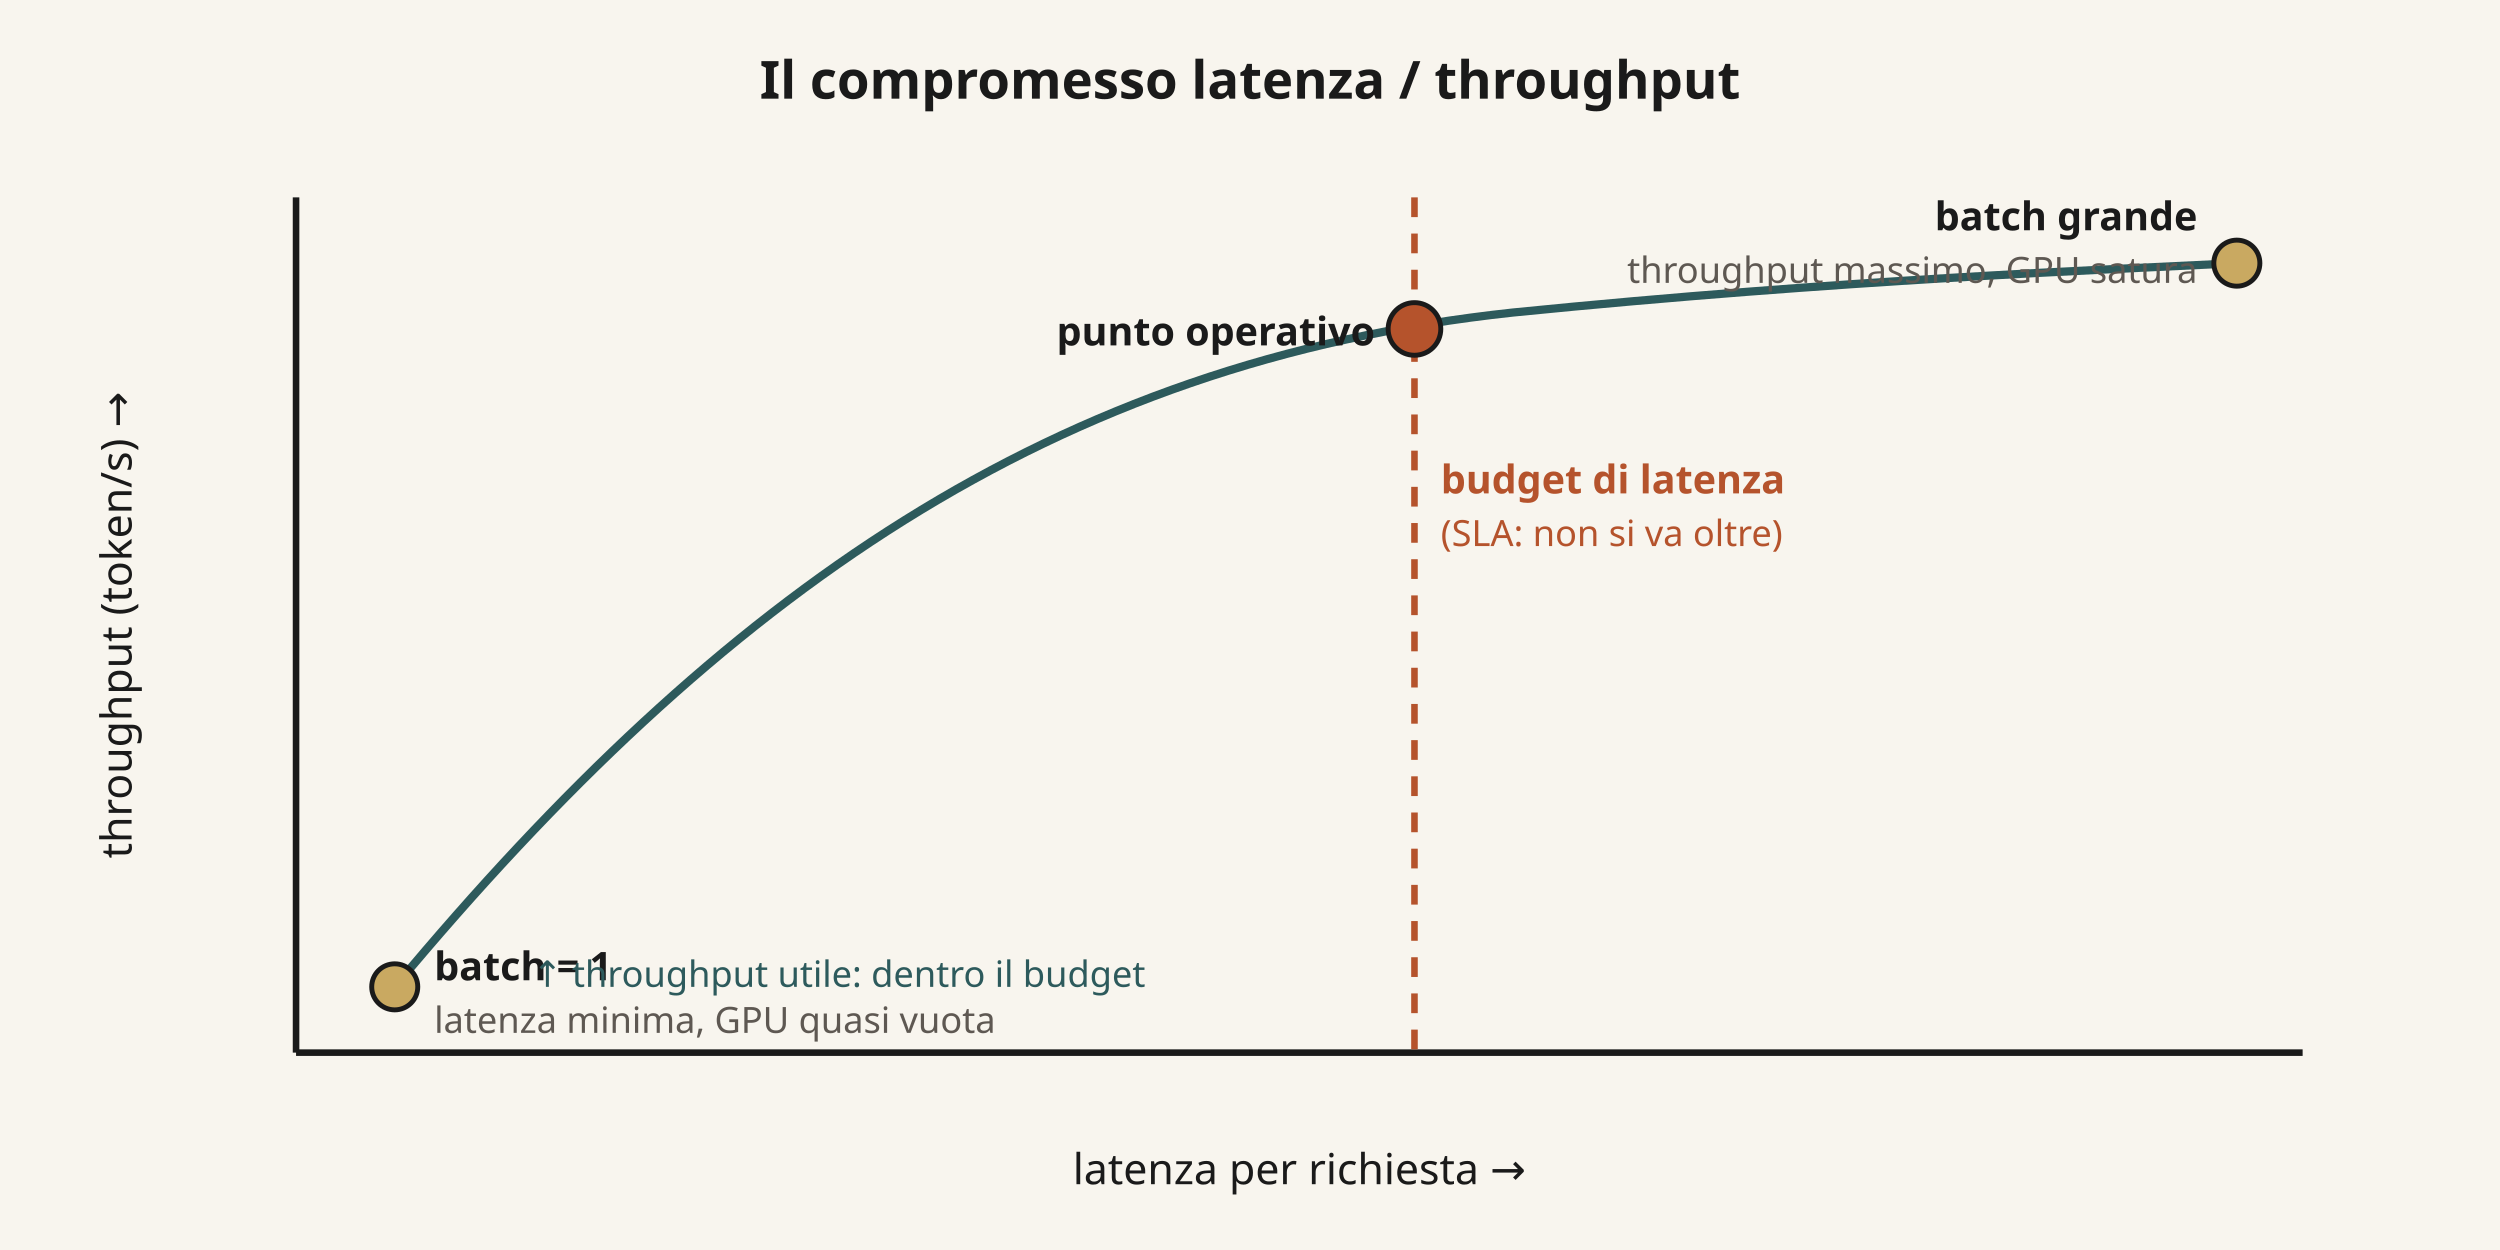
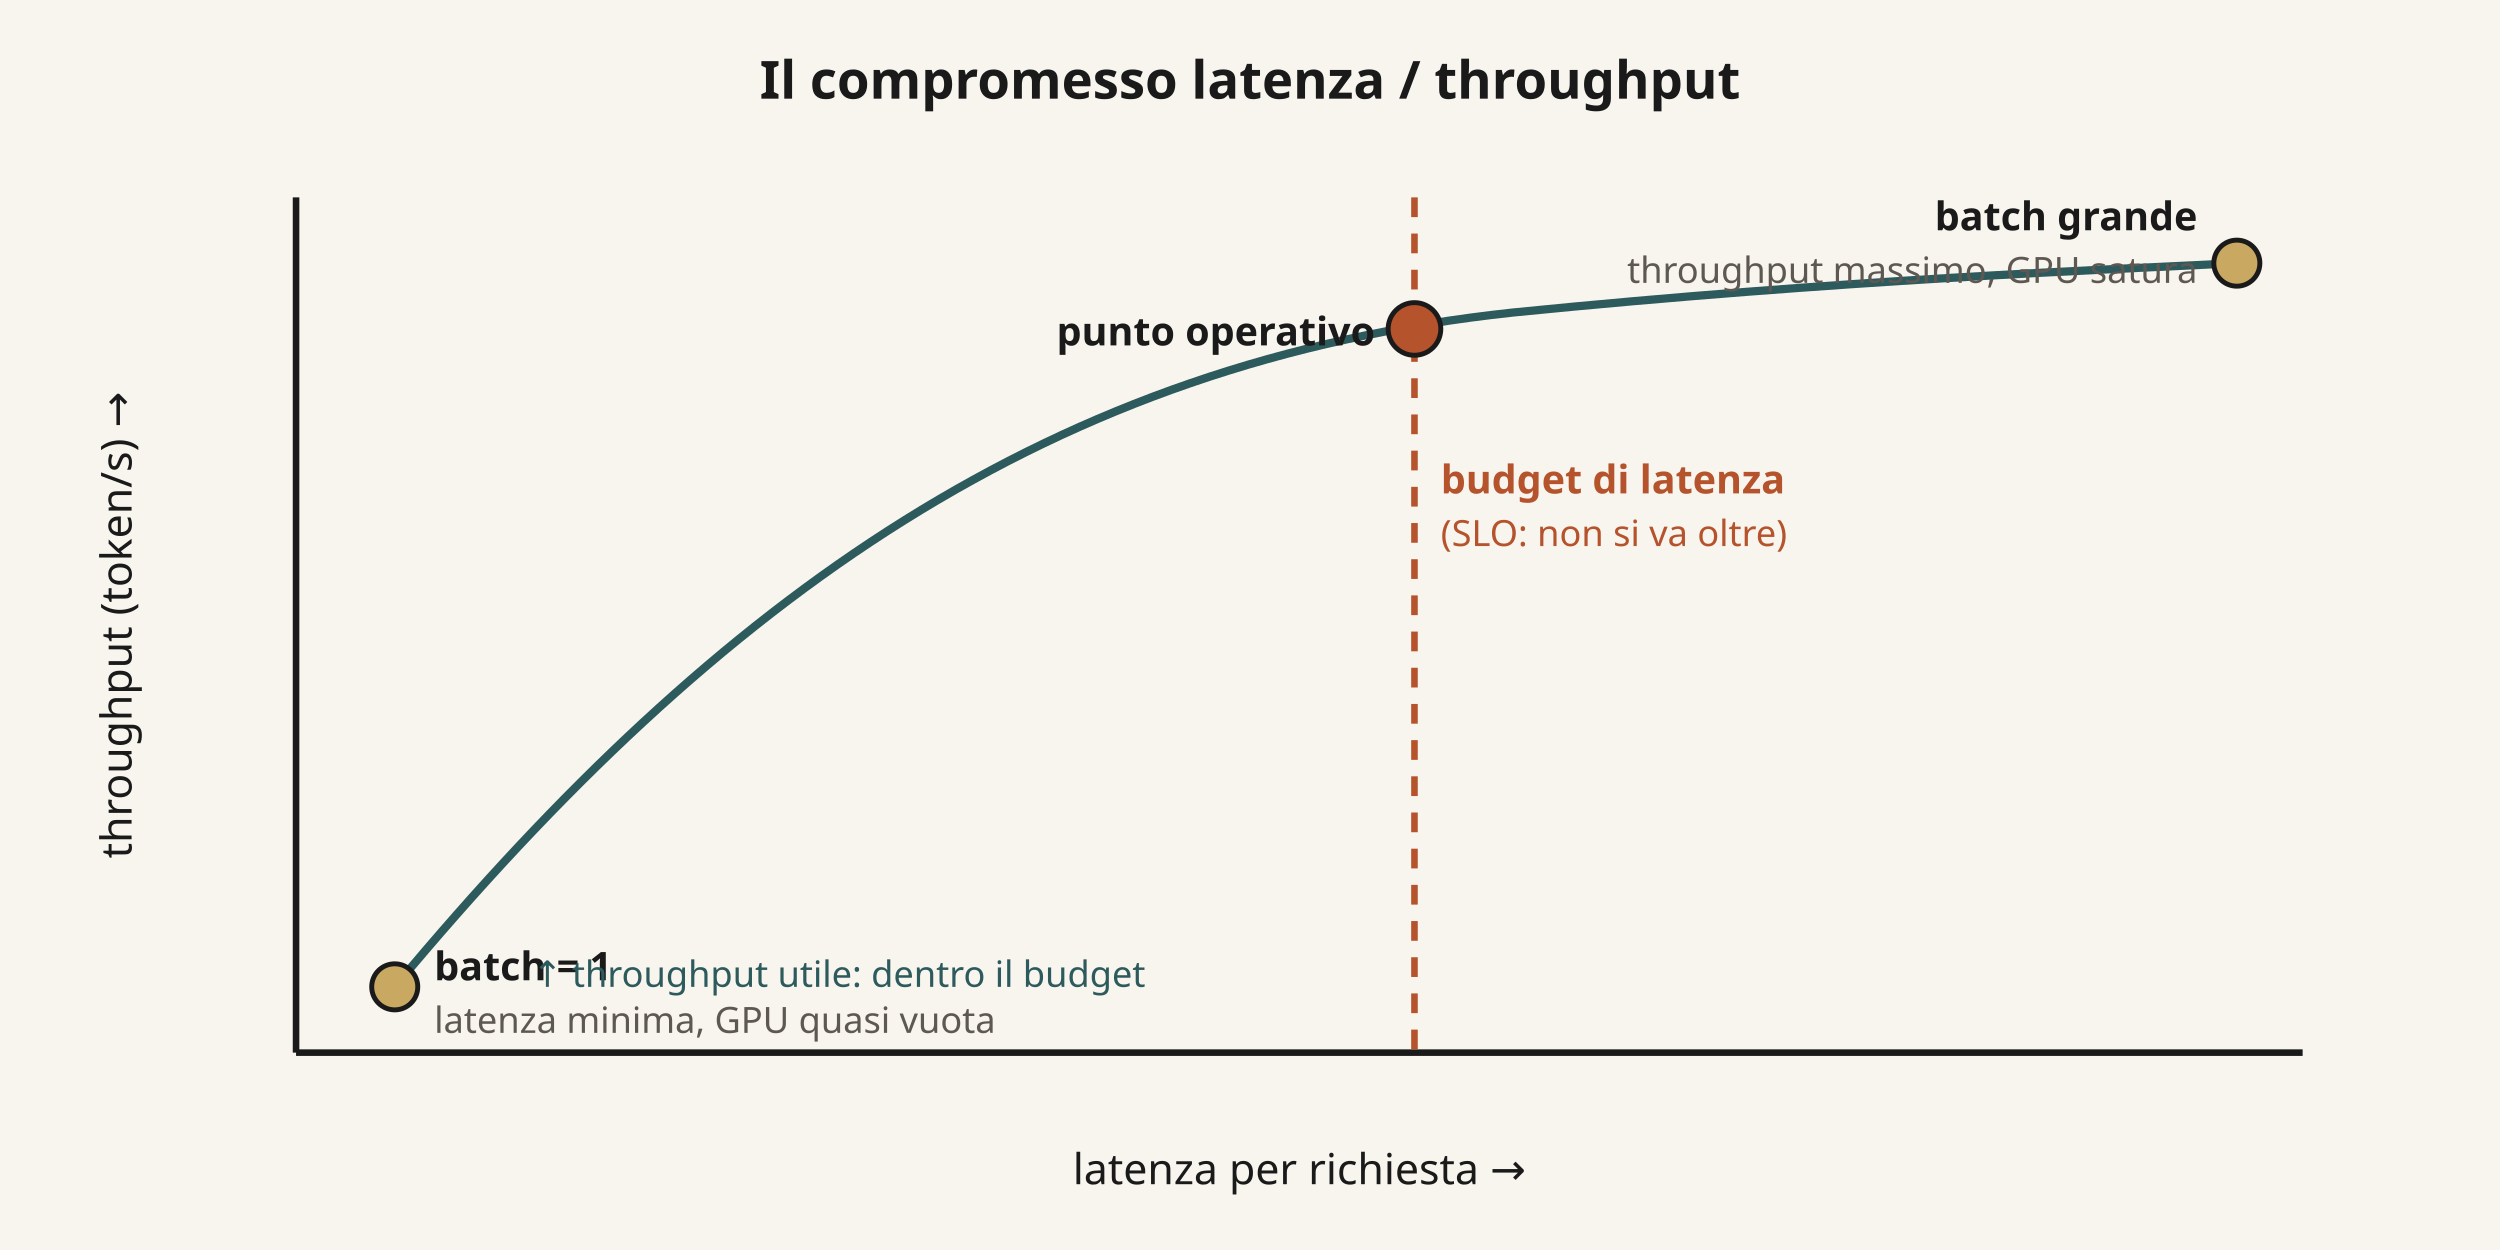
<svg xmlns="http://www.w3.org/2000/svg" viewBox="0 0 760 380" width="100%" role="img" aria-label="Curva del compromesso tra latenza e throughput al variare della dimensione del batch">
  <rect x="0" y="0" width="760" height="380" fill="#F8F5EE" />
  <text x="380" y="30" text-anchor="middle" font-family="sans-serif" font-size="16" font-weight="bold" fill="#1A1A1A">Il compromesso latenza / throughput</text>
  <line x1="90" y1="320" x2="700" y2="320" stroke="#1A1A1A" stroke-width="2" />
  <line x1="90" y1="320" x2="90" y2="60" stroke="#1A1A1A" stroke-width="2" />
  <text x="395" y="360" text-anchor="middle" font-family="sans-serif" font-size="13" fill="#1A1A1A">latenza per richiesta →</text>
  <text x="40" y="190" text-anchor="middle" font-family="sans-serif" font-size="13" fill="#1A1A1A" transform="rotate(-90 40 190)">throughput (token/s) →</text>
  <path d="M 120 300 C 220 180, 320 110, 460 95 C 560 85, 640 82, 680 80" fill="none" stroke="#2D5A5C" stroke-width="2.5" />
  <circle cx="120" cy="300" r="7" fill="#C9A961" stroke="#1A1A1A" stroke-width="1.5" />
  <text x="132" y="298" font-family="sans-serif" font-size="12" font-weight="bold" fill="#1A1A1A">batch = 1</text>
  <text x="132" y="314" font-family="sans-serif" font-size="11" fill="#5E5852">latenza minima, GPU quasi vuota</text>
  <circle cx="680" cy="80" r="7" fill="#C9A961" stroke="#1A1A1A" stroke-width="1.5" />
  <text x="668" y="70" text-anchor="end" font-family="sans-serif" font-size="12" font-weight="bold" fill="#1A1A1A">batch grande</text>
  <text x="668" y="86" text-anchor="end" font-family="sans-serif" font-size="11" fill="#5E5852">throughput massimo, GPU satura</text>
  <line x1="430" y1="60" x2="430" y2="320" stroke="#B5532C" stroke-width="2" stroke-dasharray="6 5" />
  <text x="438" y="150" font-family="sans-serif" font-size="12" font-weight="bold" fill="#B5532C">budget di latenza</text>
-   <text x="438" y="166" font-family="sans-serif" font-size="11" fill="#B5532C">(SLA: non si va oltre)</text>
+   <text x="438" y="166" font-family="sans-serif" font-size="11" fill="#B5532C">(SLO: non si va oltre)</text>
  <circle cx="430" cy="100" r="8" fill="#B5532C" stroke="#1A1A1A" stroke-width="1.5" />
  <text x="418" y="105" text-anchor="end" font-family="sans-serif" font-size="12" font-weight="bold" fill="#1A1A1A">punto operativo</text>
  <text x="255" y="300" text-anchor="middle" font-family="sans-serif" font-size="11" fill="#2D5A5C">↑ throughput utile: dentro il budget</text>
</svg>
